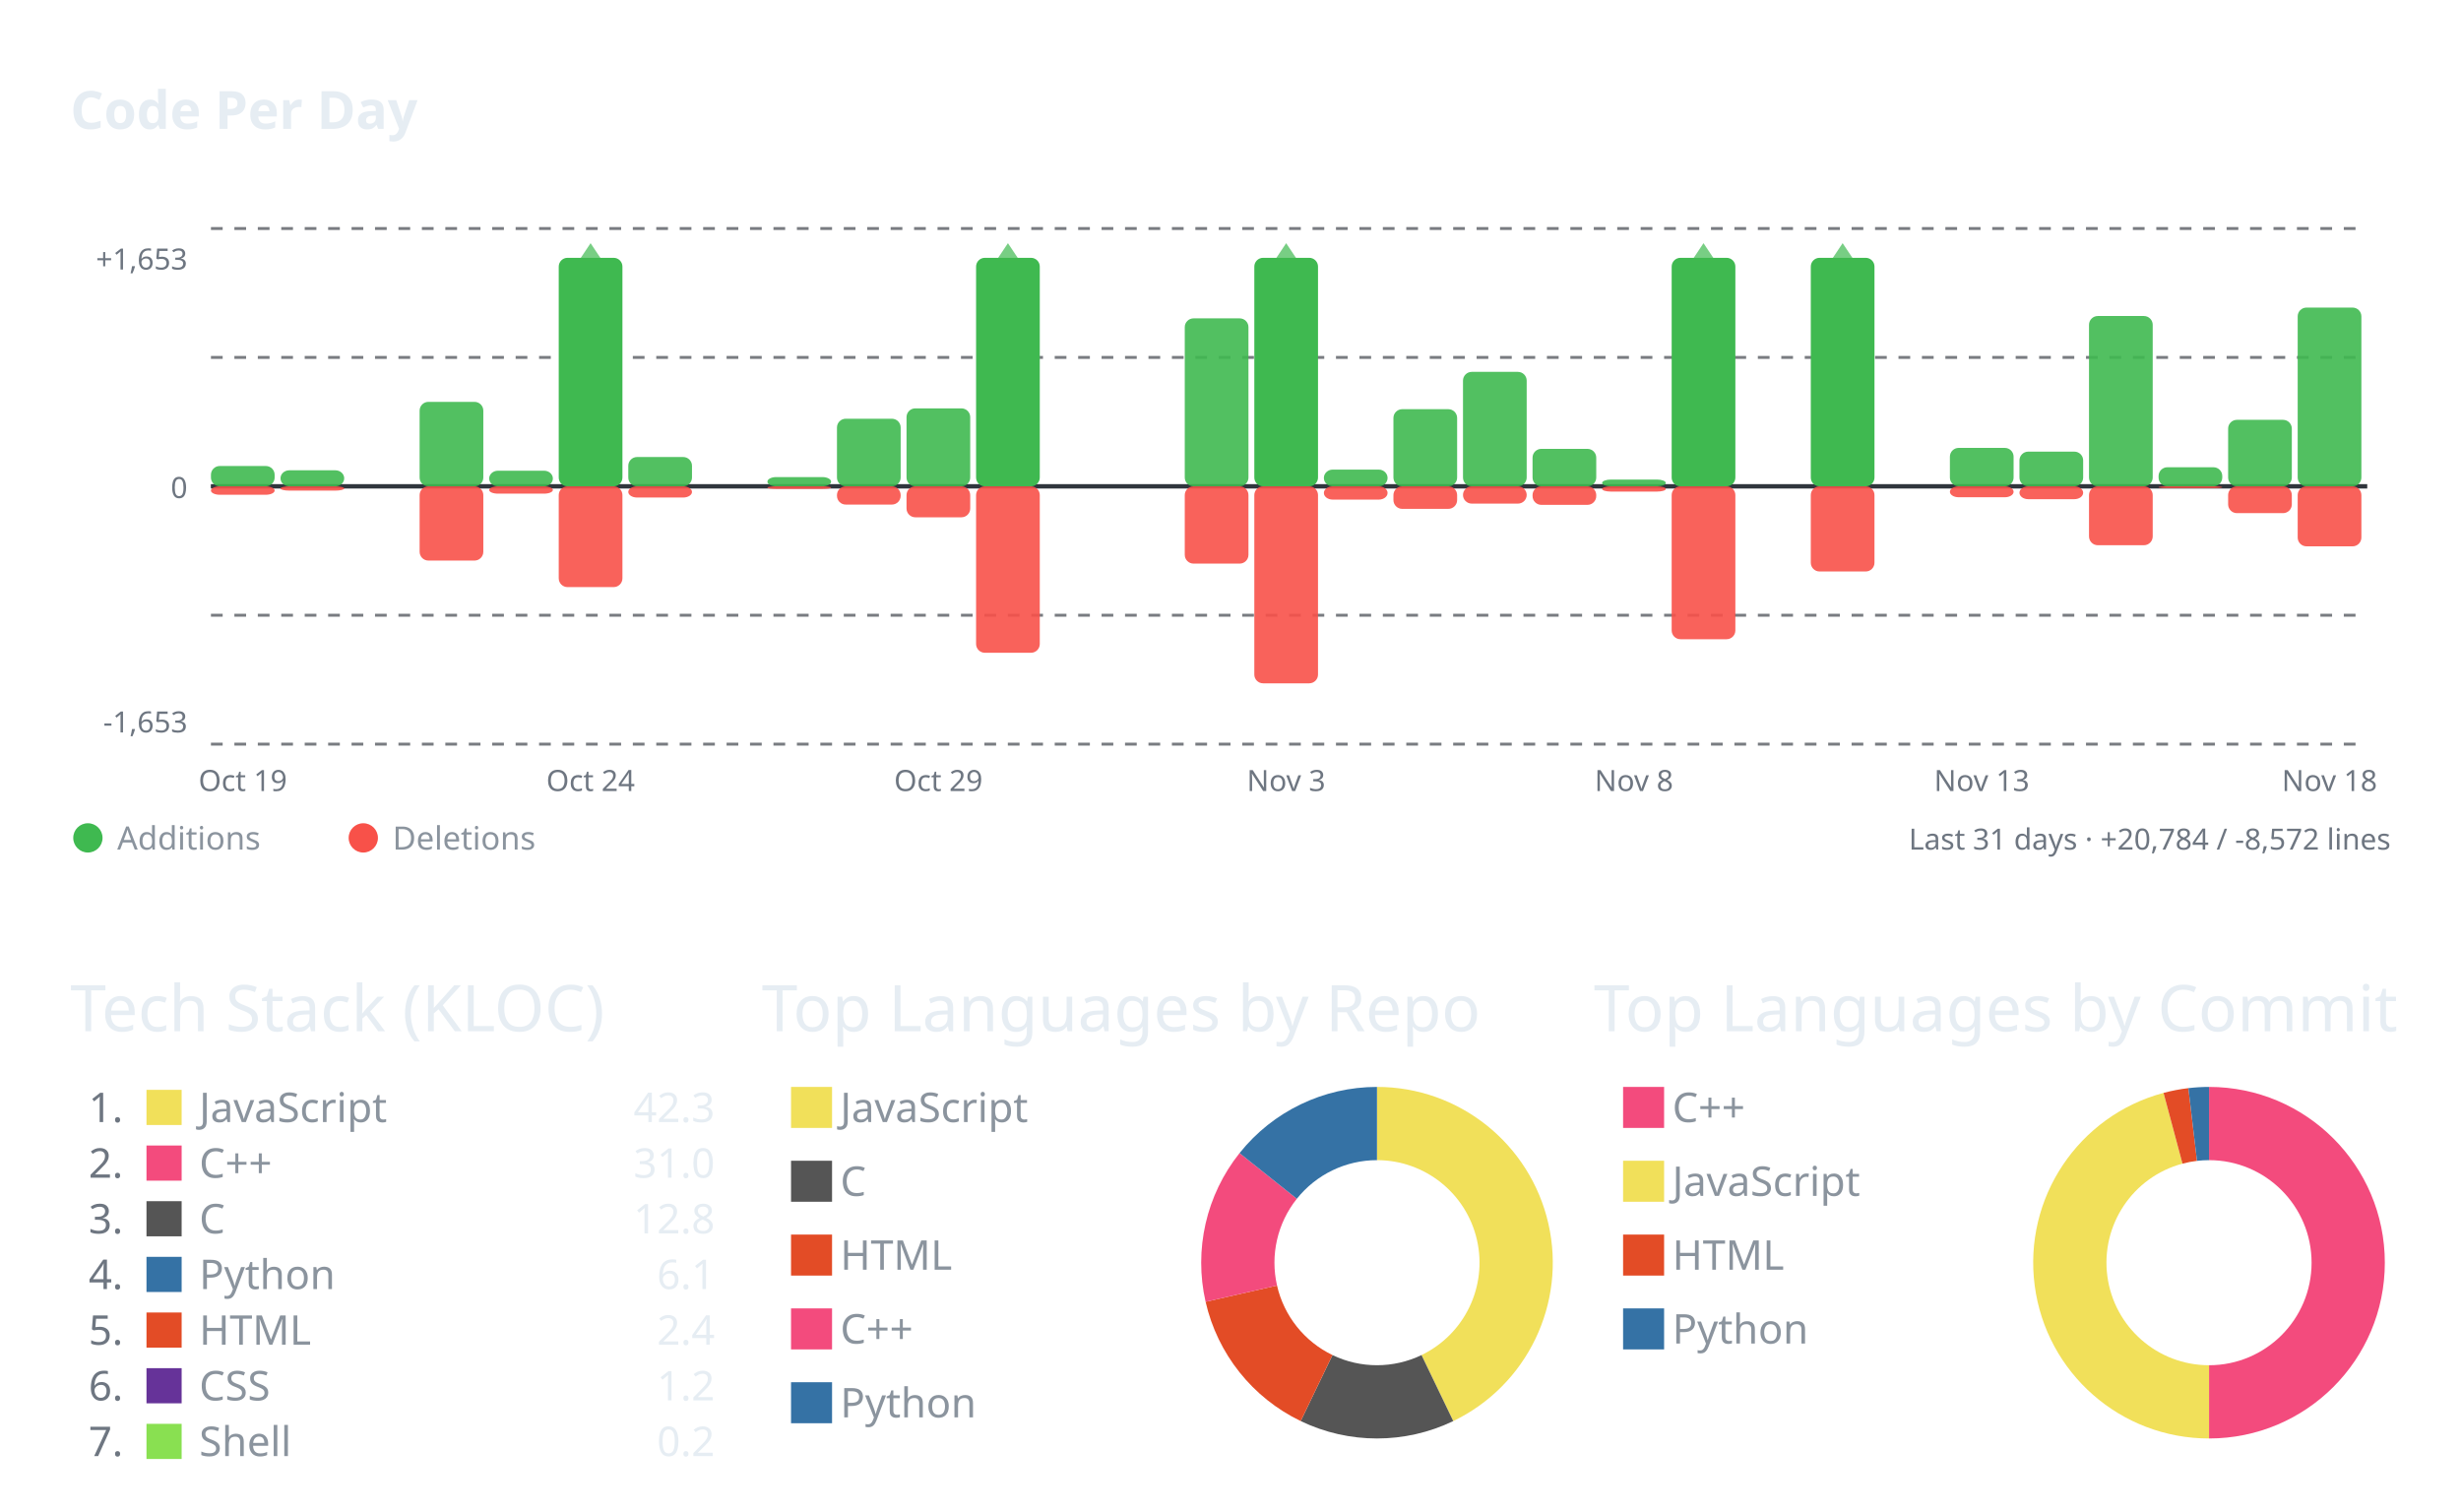
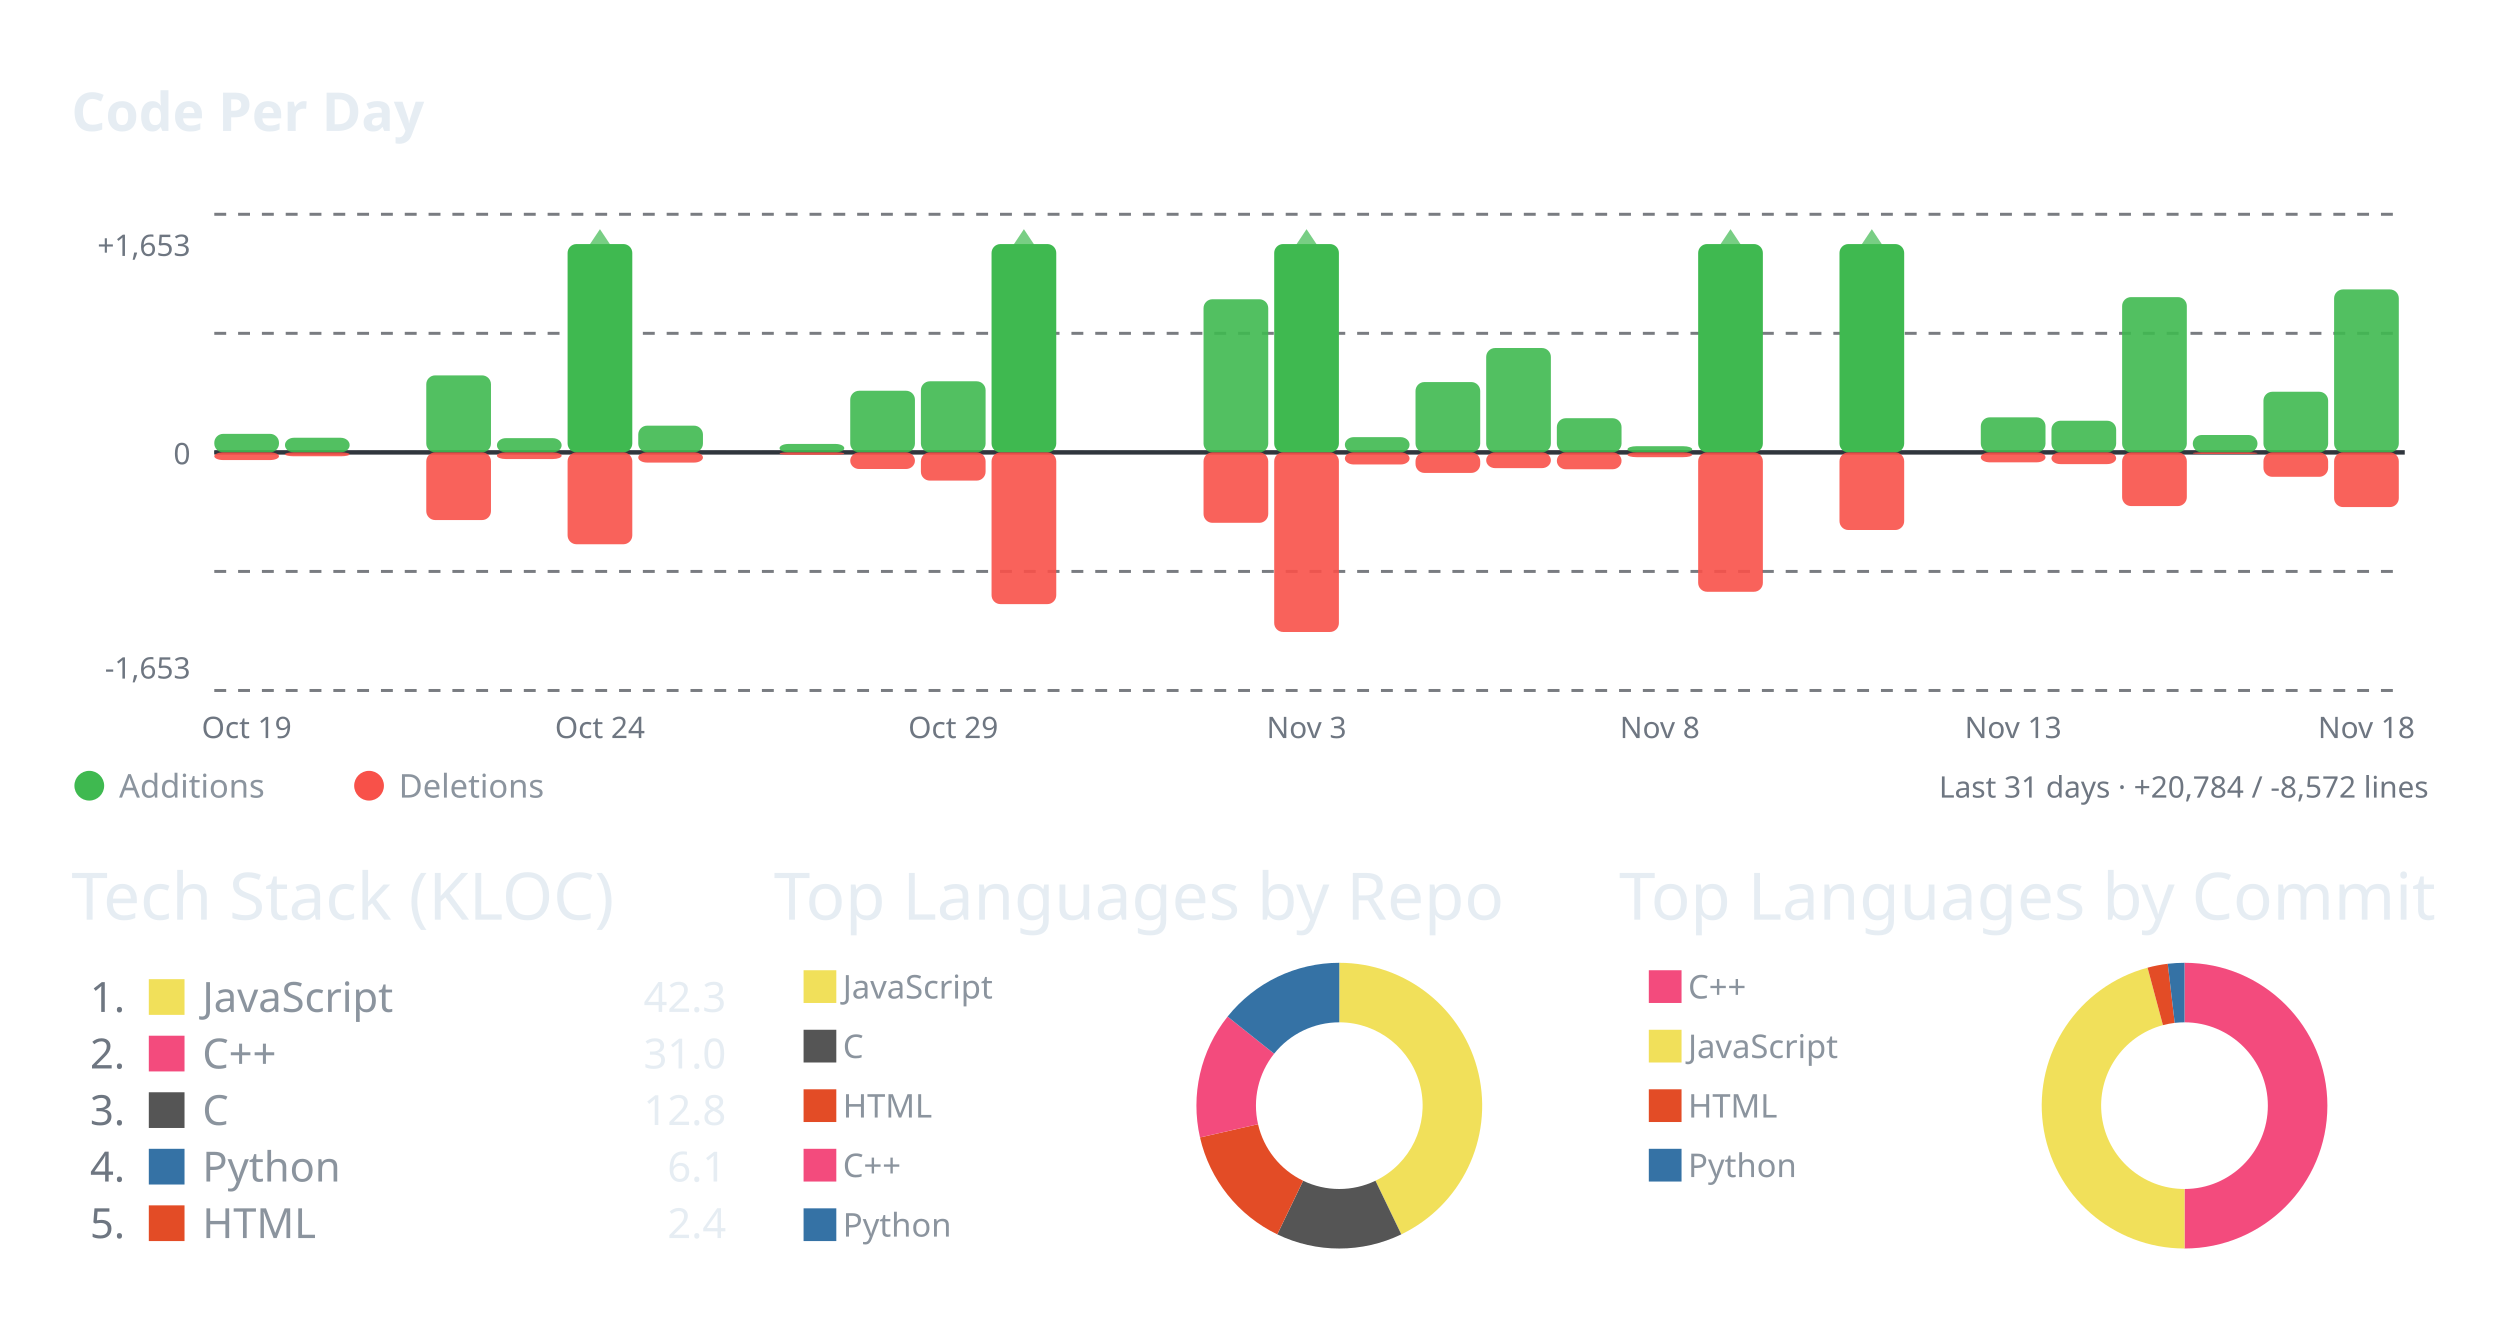
- <svg xmlns="http://www.w3.org/2000/svg" width="840" height="516" viewBox="0 0 840 516">
+ <svg xmlns="http://www.w3.org/2000/svg" width="840" height="446" viewBox="0 0 840 446">
  <style>
      @keyframes fadeInUp {
        from { opacity: 0; transform: translateY(12px); }
        to   { opacity: 1; transform: translateY(0); }
      }
      .cpd-header  { animation: fadeInUp 0.5s ease both; }
      .cpd-chart   { animation: fadeInUp 0.5s ease 0.15s both; }
      .cpd-legend  { animation: fadeInUp 0.5s ease 0.3s both; }
      .cpd-stack   { animation: fadeInUp 0.5s ease 0.45s both; }
    </style>
-   <rect x="0.5" y="0.5" width="839" height="515" rx="12" fill="transparent" />
+   <rect x="0.5" y="0.5" width="839" height="445" rx="12" fill="transparent" />
  <g class="cpd-header">
    <text x="24" y="44" fill="#e6edf3" font-size="18" font-family="'Segoe UI', sans-serif" font-weight="700">Code Per Day</text>
  </g>
  <g class="cpd-chart">
-     <line x1="72" y1="78" x2="808" y2="78" stroke="rgba(33,38,45,0.6)" stroke-width="1" stroke-dasharray="4,4" />
-     <line x1="72" y1="122" x2="808" y2="122" stroke="rgba(33,38,45,0.6)" stroke-width="1" stroke-dasharray="4,4" />
-     <line x1="72" y1="166" x2="808" y2="166" stroke="rgba(33,38,45,0.6)" stroke-width="1" stroke-dasharray="4,4" />
-     <line x1="72" y1="210" x2="808" y2="210" stroke="rgba(33,38,45,0.6)" stroke-width="1" stroke-dasharray="4,4" />
-     <line x1="72" y1="254" x2="808" y2="254" stroke="rgba(33,38,45,0.6)" stroke-width="1" stroke-dasharray="4,4" />
-     <line x1="72" y1="166" x2="808" y2="166" stroke="#30363d" stroke-width="1.5" />
-     <text x="64" y="92" fill="#6e7681" font-size="10" font-family="'Segoe UI', sans-serif" text-anchor="end">+1,653</text>
-     <text x="64" y="250" fill="#6e7681" font-size="10" font-family="'Segoe UI', sans-serif" text-anchor="end">-1,653</text>
-     <text x="64" y="170" fill="#6e7681" font-size="10" font-family="'Segoe UI', sans-serif" text-anchor="end">0</text>
-     <rect x="72" y="159.064" width="21.742" height="6.936" fill="#3fb950" rx="3" opacity="0.9" />
-     <rect x="72" y="166" width="21.742" height="2.878" fill="#f85149" rx="3" opacity="0.9" />
-     <rect x="95.742" y="160.526" width="21.742" height="5.474" fill="#3fb950" rx="3" opacity="0.9" />
-     <rect x="95.742" y="166" width="21.742" height="1.463" fill="#f85149" rx="3" opacity="0.9" />
-     <rect x="143.226" y="137.169" width="21.742" height="28.831" fill="#3fb950" rx="3" opacity="0.9" />
-     <rect x="143.226" y="166" width="21.742" height="25.339" fill="#f85149" rx="3" opacity="0.9" />
-     <rect x="166.968" y="160.668" width="21.742" height="5.332" fill="#3fb950" rx="3" opacity="0.9" />
-     <rect x="166.968" y="166" width="21.742" height="2.501" fill="#f85149" rx="3" opacity="0.9" />
-     <rect x="190.71" y="88" width="21.742" height="78" fill="#3fb950" rx="3" opacity="1" />
-     <polygon points="197.581,89 205.581,89 201.581,83" fill="#3fb950" opacity="0.7" />
-     <rect x="190.71" y="166" width="21.742" height="34.399" fill="#f85149" rx="3" opacity="0.9" />
-     <rect x="214.452" y="155.996" width="21.742" height="10.004" fill="#3fb950" rx="3" opacity="0.9" />
-     <rect x="214.452" y="166" width="21.742" height="3.822" fill="#f85149" rx="3" opacity="0.9" />
-     <rect x="261.935" y="162.838" width="21.742" height="3.162" fill="#3fb950" rx="3" opacity="0.9" />
-     <rect x="261.935" y="166" width="21.742" height="0.897" fill="#f85149" rx="3" opacity="0.9" />
-     <rect x="285.677" y="142.926" width="21.742" height="23.074" fill="#3fb950" rx="3" opacity="0.9" />
-     <rect x="285.677" y="166" width="21.742" height="6.229" fill="#f85149" rx="3" opacity="0.9" />
-     <rect x="309.419" y="139.387" width="21.742" height="26.613" fill="#3fb950" rx="3" opacity="0.9" />
-     <rect x="309.419" y="166" width="21.742" height="10.57" fill="#f85149" rx="3" opacity="0.9" />
-     <rect x="333.161" y="88" width="21.742" height="78" fill="#3fb950" rx="3" opacity="1" />
-     <polygon points="340.032,89 348.032,89 344.032,83" fill="#3fb950" opacity="0.7" />
-     <rect x="333.161" y="166" width="21.742" height="56.813" fill="#f85149" rx="3" opacity="0.9" />
-     <rect x="404.387" y="108.668" width="21.742" height="57.332" fill="#3fb950" rx="3" opacity="0.9" />
-     <rect x="404.387" y="166" width="21.742" height="26.377" fill="#f85149" rx="3" opacity="0.9" />
-     <rect x="428.129" y="88" width="21.742" height="78" fill="#3fb950" rx="3" opacity="1" />
-     <polygon points="435,89 443,89 439,83" fill="#3fb950" opacity="0.7" />
-     <rect x="428.129" y="166" width="21.742" height="67.241" fill="#f85149" rx="3" opacity="0.9" />
-     <rect x="451.871" y="160.29" width="21.742" height="5.71" fill="#3fb950" rx="3" opacity="0.9" />
-     <rect x="451.871" y="166" width="21.742" height="4.53" fill="#f85149" rx="3" opacity="0.9" />
-     <rect x="475.613" y="139.67" width="21.742" height="26.33" fill="#3fb950" rx="3" opacity="0.9" />
-     <rect x="475.613" y="166" width="21.742" height="7.691" fill="#f85149" rx="3" opacity="0.9" />
-     <rect x="499.355" y="126.929" width="21.742" height="39.071" fill="#3fb950" rx="3" opacity="0.9" />
-     <rect x="499.355" y="166" width="21.742" height="5.898" fill="#f85149" rx="3" opacity="0.9" />
-     <rect x="523.097" y="153.212" width="21.742" height="12.788" fill="#3fb950" rx="3" opacity="0.9" />
-     <rect x="523.097" y="166" width="21.742" height="6.323" fill="#f85149" rx="3" opacity="0.9" />
-     <rect x="546.839" y="163.688" width="21.742" height="2.312" fill="#3fb950" rx="3" opacity="0.9" />
-     <rect x="546.839" y="166" width="21.742" height="1.793" fill="#f85149" rx="3" opacity="0.9" />
-     <rect x="570.581" y="88" width="21.742" height="78" fill="#3fb950" rx="3" opacity="1" />
-     <polygon points="577.452,89 585.452,89 581.452,83" fill="#3fb950" opacity="0.7" />
-     <rect x="570.581" y="166" width="21.742" height="52.189" fill="#f85149" rx="3" opacity="0.9" />
-     <rect x="618.065" y="88" width="21.742" height="78" fill="#3fb950" rx="3" opacity="1" />
-     <polygon points="624.935,89 632.935,89 628.935,83" fill="#3fb950" opacity="0.7" />
-     <rect x="618.065" y="166" width="21.742" height="29.067" fill="#f85149" rx="3" opacity="0.9" />
-     <rect x="665.548" y="152.882" width="21.742" height="13.118" fill="#3fb950" rx="3" opacity="0.9" />
-     <rect x="665.548" y="166" width="21.742" height="3.728" fill="#f85149" rx="3" opacity="0.9" />
-     <rect x="689.29" y="154.156" width="21.742" height="11.844" fill="#3fb950" rx="3" opacity="0.9" />
-     <rect x="689.29" y="166" width="21.742" height="4.388" fill="#f85149" rx="3" opacity="0.9" />
-     <rect x="713.032" y="107.866" width="21.742" height="58.134" fill="#3fb950" rx="3" opacity="0.9" />
-     <rect x="713.032" y="166" width="21.742" height="20.102" fill="#f85149" rx="3" opacity="0.9" />
-     <rect x="736.774" y="159.488" width="21.742" height="6.512" fill="#3fb950" rx="3" opacity="0.9" />
-     <rect x="736.774" y="166" width="21.742" height="0.613" fill="#f85149" rx="3" opacity="0.9" />
-     <rect x="760.516" y="143.303" width="21.742" height="22.697" fill="#3fb950" rx="3" opacity="0.9" />
-     <rect x="760.516" y="166" width="21.742" height="9.154" fill="#f85149" rx="3" opacity="0.9" />
-     <rect x="784.258" y="104.987" width="21.742" height="61.013" fill="#3fb950" rx="3" opacity="0.9" />
-     <rect x="784.258" y="166" width="21.742" height="20.479" fill="#f85149" rx="3" opacity="0.9" />
-     <text x="82.871" y="270" fill="#6e7681" font-size="10" font-family="'Segoe UI', sans-serif" text-anchor="middle">Oct 19</text>
-     <text x="201.581" y="270" fill="#6e7681" font-size="10" font-family="'Segoe UI', sans-serif" text-anchor="middle">Oct 24</text>
-     <text x="320.29" y="270" fill="#6e7681" font-size="10" font-family="'Segoe UI', sans-serif" text-anchor="middle">Oct 29</text>
-     <text x="439" y="270" fill="#6e7681" font-size="10" font-family="'Segoe UI', sans-serif" text-anchor="middle">Nov 3</text>
-     <text x="557.71" y="270" fill="#6e7681" font-size="10" font-family="'Segoe UI', sans-serif" text-anchor="middle">Nov 8</text>
-     <text x="676.419" y="270" fill="#6e7681" font-size="10" font-family="'Segoe UI', sans-serif" text-anchor="middle">Nov 13</text>
-     <text x="795.129" y="270" fill="#6e7681" font-size="10" font-family="'Segoe UI', sans-serif" text-anchor="middle">Nov 18</text>
+     <line x1="72" y1="72" x2="808" y2="72" stroke="rgba(33,38,45,0.6)" stroke-width="1" stroke-dasharray="4,4" />
+     <line x1="72" y1="112" x2="808" y2="112" stroke="rgba(33,38,45,0.6)" stroke-width="1" stroke-dasharray="4,4" />
+     <line x1="72" y1="152" x2="808" y2="152" stroke="rgba(33,38,45,0.6)" stroke-width="1" stroke-dasharray="4,4" />
+     <line x1="72" y1="192" x2="808" y2="192" stroke="rgba(33,38,45,0.6)" stroke-width="1" stroke-dasharray="4,4" />
+     <line x1="72" y1="232" x2="808" y2="232" stroke="rgba(33,38,45,0.6)" stroke-width="1" stroke-dasharray="4,4" />
+     <line x1="72" y1="152" x2="808" y2="152" stroke="#30363d" stroke-width="1.5" />
+     <text x="64" y="86" fill="#6e7681" font-size="10" font-family="'Segoe UI', sans-serif" text-anchor="end">+1,653</text>
+     <text x="64" y="228" fill="#6e7681" font-size="10" font-family="'Segoe UI', sans-serif" text-anchor="end">-1,653</text>
+     <text x="64" y="156" fill="#6e7681" font-size="10" font-family="'Segoe UI', sans-serif" text-anchor="end">0</text>
+     <rect x="72" y="145.775" width="21.742" height="6.225" fill="#3fb950" rx="3" opacity="0.9" />
+     <rect x="72" y="152" width="21.742" height="2.583" fill="#f85149" rx="3" opacity="0.9" />
+     <rect x="95.742" y="147.088" width="21.742" height="4.912" fill="#3fb950" rx="3" opacity="0.9" />
+     <rect x="95.742" y="152" width="21.742" height="1.313" fill="#f85149" rx="3" opacity="0.9" />
+     <rect x="143.226" y="126.126" width="21.742" height="25.874" fill="#3fb950" rx="3" opacity="0.9" />
+     <rect x="143.226" y="152" width="21.742" height="22.74" fill="#f85149" rx="3" opacity="0.9" />
+     <rect x="166.968" y="147.215" width="21.742" height="4.785" fill="#3fb950" rx="3" opacity="0.9" />
+     <rect x="166.968" y="152" width="21.742" height="2.244" fill="#f85149" rx="3" opacity="0.9" />
+     <rect x="190.71" y="82" width="21.742" height="70" fill="#3fb950" rx="3" opacity="1" />
+     <polygon points="197.581,83 205.581,83 201.581,77" fill="#3fb950" opacity="0.7" />
+     <rect x="190.71" y="152" width="21.742" height="30.871" fill="#f85149" rx="3" opacity="0.9" />
+     <rect x="214.452" y="143.022" width="21.742" height="8.978" fill="#3fb950" rx="3" opacity="0.9" />
+     <rect x="214.452" y="152" width="21.742" height="3.43" fill="#f85149" rx="3" opacity="0.9" />
+     <rect x="261.935" y="149.163" width="21.742" height="2.837" fill="#3fb950" rx="3" opacity="0.9" />
+     <rect x="261.935" y="152" width="21.742" height="0.805" fill="#f85149" rx="3" opacity="0.9" />
+     <rect x="285.677" y="131.292" width="21.742" height="20.708" fill="#3fb950" rx="3" opacity="0.9" />
+     <rect x="285.677" y="152" width="21.742" height="5.59" fill="#f85149" rx="3" opacity="0.9" />
+     <rect x="309.419" y="128.116" width="21.742" height="23.884" fill="#3fb950" rx="3" opacity="0.9" />
+     <rect x="309.419" y="152" width="21.742" height="9.486" fill="#f85149" rx="3" opacity="0.9" />
+     <rect x="333.161" y="82" width="21.742" height="70" fill="#3fb950" rx="3" opacity="1" />
+     <polygon points="340.032,83 348.032,83 344.032,77" fill="#3fb950" opacity="0.7" />
+     <rect x="333.161" y="152" width="21.742" height="50.986" fill="#f85149" rx="3" opacity="0.9" />
+     <rect x="404.387" y="100.548" width="21.742" height="51.452" fill="#3fb950" rx="3" opacity="0.9" />
+     <rect x="404.387" y="152" width="21.742" height="23.672" fill="#f85149" rx="3" opacity="0.9" />
+     <rect x="428.129" y="82" width="21.742" height="70" fill="#3fb950" rx="3" opacity="1" />
+     <polygon points="435,83 443,83 439,77" fill="#3fb950" opacity="0.7" />
+     <rect x="428.129" y="152" width="21.742" height="60.345" fill="#f85149" rx="3" opacity="0.9" />
+     <rect x="451.871" y="146.876" width="21.742" height="5.124" fill="#3fb950" rx="3" opacity="0.9" />
+     <rect x="451.871" y="152" width="21.742" height="4.065" fill="#f85149" rx="3" opacity="0.9" />
+     <rect x="475.613" y="128.37" width="21.742" height="23.63" fill="#3fb950" rx="3" opacity="0.9" />
+     <rect x="475.613" y="152" width="21.742" height="6.903" fill="#f85149" rx="3" opacity="0.9" />
+     <rect x="499.355" y="116.936" width="21.742" height="35.064" fill="#3fb950" rx="3" opacity="0.9" />
+     <rect x="499.355" y="152" width="21.742" height="5.293" fill="#f85149" rx="3" opacity="0.9" />
+     <rect x="523.097" y="140.524" width="21.742" height="11.476" fill="#3fb950" rx="3" opacity="0.9" />
+     <rect x="523.097" y="152" width="21.742" height="5.675" fill="#f85149" rx="3" opacity="0.9" />
+     <rect x="546.839" y="149.925" width="21.742" height="2.075" fill="#3fb950" rx="3" opacity="0.9" />
+     <rect x="546.839" y="152" width="21.742" height="1.609" fill="#f85149" rx="3" opacity="0.9" />
+     <rect x="570.581" y="82" width="21.742" height="70" fill="#3fb950" rx="3" opacity="1" />
+     <polygon points="577.452,83 585.452,83 581.452,77" fill="#3fb950" opacity="0.7" />
+     <rect x="570.581" y="152" width="21.742" height="46.836" fill="#f85149" rx="3" opacity="0.9" />
+     <rect x="618.065" y="82" width="21.742" height="70" fill="#3fb950" rx="3" opacity="1" />
+     <polygon points="624.935,83 632.935,83 628.935,77" fill="#3fb950" opacity="0.7" />
+     <rect x="618.065" y="152" width="21.742" height="26.086" fill="#f85149" rx="3" opacity="0.9" />
+     <rect x="665.548" y="140.227" width="21.742" height="11.773" fill="#3fb950" rx="3" opacity="0.9" />
+     <rect x="665.548" y="152" width="21.742" height="3.345" fill="#f85149" rx="3" opacity="0.9" />
+     <rect x="689.29" y="141.371" width="21.742" height="10.629" fill="#3fb950" rx="3" opacity="0.9" />
+     <rect x="689.29" y="152" width="21.742" height="3.938" fill="#f85149" rx="3" opacity="0.9" />
+     <rect x="713.032" y="99.828" width="21.742" height="52.172" fill="#3fb950" rx="3" opacity="0.9" />
+     <rect x="713.032" y="152" width="21.742" height="18.04" fill="#f85149" rx="3" opacity="0.9" />
+     <rect x="736.774" y="146.156" width="21.742" height="5.844" fill="#3fb950" rx="3" opacity="0.9" />
+     <rect x="736.774" y="152" width="21.742" height="0.551" fill="#f85149" rx="3" opacity="0.9" />
+     <rect x="760.516" y="131.631" width="21.742" height="20.369" fill="#3fb950" rx="3" opacity="0.9" />
+     <rect x="760.516" y="152" width="21.742" height="8.215" fill="#f85149" rx="3" opacity="0.9" />
+     <rect x="784.258" y="97.245" width="21.742" height="54.755" fill="#3fb950" rx="3" opacity="0.9" />
+     <rect x="784.258" y="152" width="21.742" height="18.379" fill="#f85149" rx="3" opacity="0.9" />
+     <text x="82.871" y="248" fill="#6e7681" font-size="10" font-family="'Segoe UI', sans-serif" text-anchor="middle">Oct 19</text>
+     <text x="201.581" y="248" fill="#6e7681" font-size="10" font-family="'Segoe UI', sans-serif" text-anchor="middle">Oct 24</text>
+     <text x="320.29" y="248" fill="#6e7681" font-size="10" font-family="'Segoe UI', sans-serif" text-anchor="middle">Oct 29</text>
+     <text x="439" y="248" fill="#6e7681" font-size="10" font-family="'Segoe UI', sans-serif" text-anchor="middle">Nov 3</text>
+     <text x="557.71" y="248" fill="#6e7681" font-size="10" font-family="'Segoe UI', sans-serif" text-anchor="middle">Nov 8</text>
+     <text x="676.419" y="248" fill="#6e7681" font-size="10" font-family="'Segoe UI', sans-serif" text-anchor="middle">Nov 13</text>
+     <text x="795.129" y="248" fill="#6e7681" font-size="10" font-family="'Segoe UI', sans-serif" text-anchor="middle">Nov 18</text>
  </g>
  <g class="cpd-legend">
-     <circle cx="30" cy="286" r="5" fill="#3fb950" />
-     <text x="40" y="290" fill="#8b949e" font-size="11" font-family="'Segoe UI', sans-serif">Additions</text>
-     <circle cx="124" cy="286" r="5" fill="#f85149" />
-     <text x="134" y="290" fill="#8b949e" font-size="11" font-family="'Segoe UI', sans-serif">Deletions</text>
-     <text x="816" y="290" fill="#6e7681" font-size="10" font-family="'Segoe UI', sans-serif" text-anchor="end">Last 31 days · +20,784 / -8,572 lines</text>
+     <circle cx="30" cy="264" r="5" fill="#3fb950" />
+     <text x="40" y="268" fill="#8b949e" font-size="11" font-family="'Segoe UI', sans-serif">Additions</text>
+     <circle cx="124" cy="264" r="5" fill="#f85149" />
+     <text x="134" y="268" fill="#8b949e" font-size="11" font-family="'Segoe UI', sans-serif">Deletions</text>
+     <text x="816" y="268" fill="#6e7681" font-size="10" font-family="'Segoe UI', sans-serif" text-anchor="end">Last 31 days · +20,784 / -8,572 lines</text>
  </g>
  <g class="cpd-stack">
-     <text x="24" y="352" fill="#e6edf3" font-size="22" font-family="'Segoe UI', Ubuntu, 'Helvetica Neue', sans-serif">Tech Stack (KLOC)</text>
-     <text x="42" y="383" fill="#6e7681" font-size="14" text-anchor="end" font-family="'Segoe UI', Ubuntu, 'Helvetica Neue', sans-serif">1.</text>
-     <rect x="50" y="372" width="12" height="12" fill="#f1e05a" stroke="none" stroke-width="1" />
-     <text x="68" y="383" fill="#8b949e" font-size="14" font-family="'Segoe UI', Ubuntu, 'Helvetica Neue', sans-serif">JavaScript</text>
-     <text x="244" y="383" fill="#e6edf3" font-size="14" text-anchor="end" font-family="'Segoe UI', Ubuntu, 'Helvetica Neue', sans-serif">42.3</text>
-     <text x="42" y="402" fill="#6e7681" font-size="14" text-anchor="end" font-family="'Segoe UI', Ubuntu, 'Helvetica Neue', sans-serif">2.</text>
-     <rect x="50" y="391" width="12" height="12" fill="#f34b7d" stroke="none" stroke-width="1" />
-     <text x="68" y="402" fill="#8b949e" font-size="14" font-family="'Segoe UI', Ubuntu, 'Helvetica Neue', sans-serif">C++</text>
-     <text x="244" y="402" fill="#e6edf3" font-size="14" text-anchor="end" font-family="'Segoe UI', Ubuntu, 'Helvetica Neue', sans-serif">31.0</text>
-     <text x="42" y="421" fill="#6e7681" font-size="14" text-anchor="end" font-family="'Segoe UI', Ubuntu, 'Helvetica Neue', sans-serif">3.</text>
-     <rect x="50" y="410" width="12" height="12" fill="#555555" stroke="none" stroke-width="1" />
-     <text x="68" y="421" fill="#8b949e" font-size="14" font-family="'Segoe UI', Ubuntu, 'Helvetica Neue', sans-serif">C</text>
-     <text x="244" y="421" fill="#e6edf3" font-size="14" text-anchor="end" font-family="'Segoe UI', Ubuntu, 'Helvetica Neue', sans-serif">12.8</text>
-     <text x="42" y="440" fill="#6e7681" font-size="14" text-anchor="end" font-family="'Segoe UI', Ubuntu, 'Helvetica Neue', sans-serif">4.</text>
-     <rect x="50" y="429" width="12" height="12" fill="#3572A5" stroke="none" stroke-width="1" />
-     <text x="68" y="440" fill="#8b949e" font-size="14" font-family="'Segoe UI', Ubuntu, 'Helvetica Neue', sans-serif">Python</text>
-     <text x="244" y="440" fill="#e6edf3" font-size="14" text-anchor="end" font-family="'Segoe UI', Ubuntu, 'Helvetica Neue', sans-serif">6.1</text>
-     <text x="42" y="459" fill="#6e7681" font-size="14" text-anchor="end" font-family="'Segoe UI', Ubuntu, 'Helvetica Neue', sans-serif">5.</text>
-     <rect x="50" y="448" width="12" height="12" fill="#e34c26" stroke="none" stroke-width="1" />
-     <text x="68" y="459" fill="#8b949e" font-size="14" font-family="'Segoe UI', Ubuntu, 'Helvetica Neue', sans-serif">HTML</text>
-     <text x="244" y="459" fill="#e6edf3" font-size="14" text-anchor="end" font-family="'Segoe UI', Ubuntu, 'Helvetica Neue', sans-serif">2.4</text>
-     <text x="42" y="478" fill="#6e7681" font-size="14" text-anchor="end" font-family="'Segoe UI', Ubuntu, 'Helvetica Neue', sans-serif">6.</text>
-     <rect x="50" y="467" width="12" height="12" fill="#663399" stroke="none" stroke-width="1" />
-     <text x="68" y="478" fill="#8b949e" font-size="14" font-family="'Segoe UI', Ubuntu, 'Helvetica Neue', sans-serif">CSS</text>
-     <text x="244" y="478" fill="#e6edf3" font-size="14" text-anchor="end" font-family="'Segoe UI', Ubuntu, 'Helvetica Neue', sans-serif">1.2</text>
-     <text x="42" y="497" fill="#6e7681" font-size="14" text-anchor="end" font-family="'Segoe UI', Ubuntu, 'Helvetica Neue', sans-serif">7.</text>
-     <rect x="50" y="486" width="12" height="12" fill="#89e051" stroke="none" stroke-width="1" />
-     <text x="68" y="497" fill="#8b949e" font-size="14" font-family="'Segoe UI', Ubuntu, 'Helvetica Neue', sans-serif">Shell</text>
-     <text x="244" y="497" fill="#e6edf3" font-size="14" text-anchor="end" font-family="'Segoe UI', Ubuntu, 'Helvetica Neue', sans-serif">0.2</text>
-     <text x="260" y="352" fill="#e6edf3" font-size="22" font-family="'Segoe UI', Ubuntu, 'Helvetica Neue', sans-serif">Top Languages by Repo</text>
-     <rect x="270" y="371.0" width="14" height="14" fill="#f1e05a" stroke="none" stroke-width="1" />
-     <text x="286.8" y="383.0" fill="#8b949e" font-size="14" font-family="'Segoe UI', Ubuntu, 'Helvetica Neue', sans-serif">JavaScript</text>
-     <rect x="270" y="396.2" width="14" height="14" fill="#555555" stroke="none" stroke-width="1" />
-     <text x="286.8" y="408.2" fill="#8b949e" font-size="14" font-family="'Segoe UI', Ubuntu, 'Helvetica Neue', sans-serif">C</text>
-     <rect x="270" y="421.4" width="14" height="14" fill="#e34c26" stroke="none" stroke-width="1" />
-     <text x="286.8" y="433.4" fill="#8b949e" font-size="14" font-family="'Segoe UI', Ubuntu, 'Helvetica Neue', sans-serif">HTML</text>
-     <rect x="270" y="446.6" width="14" height="14" fill="#f34b7d" stroke="none" stroke-width="1" />
-     <text x="286.8" y="458.6" fill="#8b949e" font-size="14" font-family="'Segoe UI', Ubuntu, 'Helvetica Neue', sans-serif">C++</text>
-     <rect x="270" y="471.8" width="14" height="14" fill="#3572A5" stroke="none" stroke-width="1" />
-     <text x="286.8" y="483.8" fill="#8b949e" font-size="14" font-family="'Segoe UI', Ubuntu, 'Helvetica Neue', sans-serif">Python</text>
-     <path d="M470.00,371.00A60,60,0,0,1,496.03,485.06L485.19,462.53A35,35,0,0,0,470.00,396.00Z" fill="#f1e05a" stroke="none" stroke-width="2" />
-     <path d="M496.03,485.06A60,60,0,0,1,443.97,485.06L454.81,462.53A35,35,0,0,0,485.19,462.53Z" fill="#555555" stroke="none" stroke-width="2" />
-     <path d="M443.97,485.06A60,60,0,0,1,411.50,444.35L435.88,438.79A35,35,0,0,0,454.81,462.53Z" fill="#e34c26" stroke="none" stroke-width="2" />
-     <path d="M411.50,444.35A60,60,0,0,1,423.09,393.59L442.64,409.18A35,35,0,0,0,435.88,438.79Z" fill="#f34b7d" stroke="none" stroke-width="2" />
-     <path d="M423.09,393.59A60,60,0,0,1,470.00,371.00L470.00,396.00A35,35,0,0,0,442.64,409.18Z" fill="#3572A5" stroke="none" stroke-width="2" />
-     <text x="544" y="352" fill="#e6edf3" font-size="22" font-family="'Segoe UI', Ubuntu, 'Helvetica Neue', sans-serif">Top Languages by Commit</text>
-     <rect x="554" y="371.0" width="14" height="14" fill="#f34b7d" stroke="none" stroke-width="1" />
-     <text x="570.8" y="383.0" fill="#8b949e" font-size="14" font-family="'Segoe UI', Ubuntu, 'Helvetica Neue', sans-serif">C++</text>
-     <rect x="554" y="396.2" width="14" height="14" fill="#f1e05a" stroke="none" stroke-width="1" />
-     <text x="570.8" y="408.2" fill="#8b949e" font-size="14" font-family="'Segoe UI', Ubuntu, 'Helvetica Neue', sans-serif">JavaScript</text>
-     <rect x="554" y="421.4" width="14" height="14" fill="#e34c26" stroke="none" stroke-width="1" />
-     <text x="570.8" y="433.4" fill="#8b949e" font-size="14" font-family="'Segoe UI', Ubuntu, 'Helvetica Neue', sans-serif">HTML</text>
-     <rect x="554" y="446.6" width="14" height="14" fill="#3572A5" stroke="none" stroke-width="1" />
-     <text x="570.8" y="458.6" fill="#8b949e" font-size="14" font-family="'Segoe UI', Ubuntu, 'Helvetica Neue', sans-serif">Python</text>
-     <path d="M754.00,371.00A60,60,0,0,1,754.00,491.00L754.00,466.00A35,35,0,0,0,754.00,396.00Z" fill="#f34b7d" stroke="none" stroke-width="2" />
-     <path d="M754.00,491.00A60,60,0,0,1,738.47,373.04L744.94,397.19A35,35,0,0,0,754.00,466.00Z" fill="#f1e05a" stroke="none" stroke-width="2" />
-     <path d="M738.47,373.04A60,60,0,0,1,746.95,371.42L749.89,396.24A35,35,0,0,0,744.94,397.19Z" fill="#e34c26" stroke="none" stroke-width="2" />
-     <path d="M746.95,371.42A60,60,0,0,1,754.00,371.00L754.00,396.00A35,35,0,0,0,749.89,396.24Z" fill="#3572A5" stroke="none" stroke-width="2" />
+     <text x="24" y="309" fill="#e6edf3" font-size="22" font-family="'Segoe UI', Ubuntu, 'Helvetica Neue', sans-serif">Tech Stack (KLOC)</text>
+     <text x="42" y="340" fill="#6e7681" font-size="14" text-anchor="end" font-family="'Segoe UI', Ubuntu, 'Helvetica Neue', sans-serif">1.</text>
+     <rect x="50" y="329" width="12" height="12" fill="#f1e05a" stroke="none" stroke-width="1" />
+     <text x="68" y="340" fill="#8b949e" font-size="14" font-family="'Segoe UI', Ubuntu, 'Helvetica Neue', sans-serif">JavaScript</text>
+     <text x="244" y="340" fill="#e6edf3" font-size="14" text-anchor="end" font-family="'Segoe UI', Ubuntu, 'Helvetica Neue', sans-serif">42.3</text>
+     <text x="42" y="359" fill="#6e7681" font-size="14" text-anchor="end" font-family="'Segoe UI', Ubuntu, 'Helvetica Neue', sans-serif">2.</text>
+     <rect x="50" y="348" width="12" height="12" fill="#f34b7d" stroke="none" stroke-width="1" />
+     <text x="68" y="359" fill="#8b949e" font-size="14" font-family="'Segoe UI', Ubuntu, 'Helvetica Neue', sans-serif">C++</text>
+     <text x="244" y="359" fill="#e6edf3" font-size="14" text-anchor="end" font-family="'Segoe UI', Ubuntu, 'Helvetica Neue', sans-serif">31.0</text>
+     <text x="42" y="378" fill="#6e7681" font-size="14" text-anchor="end" font-family="'Segoe UI', Ubuntu, 'Helvetica Neue', sans-serif">3.</text>
+     <rect x="50" y="367" width="12" height="12" fill="#555555" stroke="none" stroke-width="1" />
+     <text x="68" y="378" fill="#8b949e" font-size="14" font-family="'Segoe UI', Ubuntu, 'Helvetica Neue', sans-serif">C</text>
+     <text x="244" y="378" fill="#e6edf3" font-size="14" text-anchor="end" font-family="'Segoe UI', Ubuntu, 'Helvetica Neue', sans-serif">12.8</text>
+     <text x="42" y="397" fill="#6e7681" font-size="14" text-anchor="end" font-family="'Segoe UI', Ubuntu, 'Helvetica Neue', sans-serif">4.</text>
+     <rect x="50" y="386" width="12" height="12" fill="#3572A5" stroke="none" stroke-width="1" />
+     <text x="68" y="397" fill="#8b949e" font-size="14" font-family="'Segoe UI', Ubuntu, 'Helvetica Neue', sans-serif">Python</text>
+     <text x="244" y="397" fill="#e6edf3" font-size="14" text-anchor="end" font-family="'Segoe UI', Ubuntu, 'Helvetica Neue', sans-serif">6.1</text>
+     <text x="42" y="416" fill="#6e7681" font-size="14" text-anchor="end" font-family="'Segoe UI', Ubuntu, 'Helvetica Neue', sans-serif">5.</text>
+     <rect x="50" y="405" width="12" height="12" fill="#e34c26" stroke="none" stroke-width="1" />
+     <text x="68" y="416" fill="#8b949e" font-size="14" font-family="'Segoe UI', Ubuntu, 'Helvetica Neue', sans-serif">HTML</text>
+     <text x="244" y="416" fill="#e6edf3" font-size="14" text-anchor="end" font-family="'Segoe UI', Ubuntu, 'Helvetica Neue', sans-serif">2.4</text>
+     <text x="260" y="309" fill="#e6edf3" font-size="22" font-family="'Segoe UI', Ubuntu, 'Helvetica Neue', sans-serif">Top Languages by Repo</text>
+     <rect x="270" y="326.0" width="11" height="11" fill="#f1e05a" stroke="none" stroke-width="1" />
+     <text x="283.2" y="335.5" fill="#8b949e" font-size="11" font-family="'Segoe UI', Ubuntu, 'Helvetica Neue', sans-serif">JavaScript</text>
+     <rect x="270" y="346.0" width="11" height="11" fill="#555555" stroke="none" stroke-width="1" />
+     <text x="283.2" y="355.5" fill="#8b949e" font-size="11" font-family="'Segoe UI', Ubuntu, 'Helvetica Neue', sans-serif">C</text>
+     <rect x="270" y="366.0" width="11" height="11" fill="#e34c26" stroke="none" stroke-width="1" />
+     <text x="283.2" y="375.5" fill="#8b949e" font-size="11" font-family="'Segoe UI', Ubuntu, 'Helvetica Neue', sans-serif">HTML</text>
+     <rect x="270" y="386.0" width="11" height="11" fill="#f34b7d" stroke="none" stroke-width="1" />
+     <text x="283.2" y="395.5" fill="#8b949e" font-size="11" font-family="'Segoe UI', Ubuntu, 'Helvetica Neue', sans-serif">C++</text>
+     <rect x="270" y="406.0" width="11" height="11" fill="#3572A5" stroke="none" stroke-width="1" />
+     <text x="283.2" y="415.5" fill="#8b949e" font-size="11" font-family="'Segoe UI', Ubuntu, 'Helvetica Neue', sans-serif">Python</text>
+     <path d="M450.00,323.50A48,48,0,0,1,470.83,414.75L462.15,396.73A28,28,0,0,0,450.00,343.50Z" fill="#f1e05a" stroke="none" stroke-width="2" />
+     <path d="M470.83,414.75A48,48,0,0,1,429.17,414.75L437.85,396.73A28,28,0,0,0,462.15,396.73Z" fill="#555555" stroke="none" stroke-width="2" />
+     <path d="M429.17,414.75A48,48,0,0,1,403.20,382.18L422.70,377.73A28,28,0,0,0,437.85,396.73Z" fill="#e34c26" stroke="none" stroke-width="2" />
+     <path d="M403.20,382.18A48,48,0,0,1,412.47,341.57L428.11,354.04A28,28,0,0,0,422.70,377.73Z" fill="#f34b7d" stroke="none" stroke-width="2" />
+     <path d="M412.47,341.57A48,48,0,0,1,450.00,323.50L450.00,343.50A28,28,0,0,0,428.11,354.04Z" fill="#3572A5" stroke="none" stroke-width="2" />
+     <text x="544" y="309" fill="#e6edf3" font-size="22" font-family="'Segoe UI', Ubuntu, 'Helvetica Neue', sans-serif">Top Languages by Commit</text>
+     <rect x="554" y="326.0" width="11" height="11" fill="#f34b7d" stroke="none" stroke-width="1" />
+     <text x="567.2" y="335.5" fill="#8b949e" font-size="11" font-family="'Segoe UI', Ubuntu, 'Helvetica Neue', sans-serif">C++</text>
+     <rect x="554" y="346.0" width="11" height="11" fill="#f1e05a" stroke="none" stroke-width="1" />
+     <text x="567.2" y="355.5" fill="#8b949e" font-size="11" font-family="'Segoe UI', Ubuntu, 'Helvetica Neue', sans-serif">JavaScript</text>
+     <rect x="554" y="366.0" width="11" height="11" fill="#e34c26" stroke="none" stroke-width="1" />
+     <text x="567.2" y="375.5" fill="#8b949e" font-size="11" font-family="'Segoe UI', Ubuntu, 'Helvetica Neue', sans-serif">HTML</text>
+     <rect x="554" y="386.0" width="11" height="11" fill="#3572A5" stroke="none" stroke-width="1" />
+     <text x="567.2" y="395.5" fill="#8b949e" font-size="11" font-family="'Segoe UI', Ubuntu, 'Helvetica Neue', sans-serif">Python</text>
+     <path d="M734.00,323.50A48,48,0,0,1,734.00,419.50L734.00,399.50A28,28,0,0,0,734.00,343.50Z" fill="#f34b7d" stroke="none" stroke-width="2" />
+     <path d="M734.00,419.50A48,48,0,0,1,721.58,325.14L726.75,344.45A28,28,0,0,0,734.00,399.50Z" fill="#f1e05a" stroke="none" stroke-width="2" />
+     <path d="M721.58,325.14A48,48,0,0,1,728.36,323.83L730.71,343.69A28,28,0,0,0,726.75,344.45Z" fill="#e34c26" stroke="none" stroke-width="2" />
+     <path d="M728.36,323.83A48,48,0,0,1,734.00,323.50L734.00,343.50A28,28,0,0,0,730.71,343.69Z" fill="#3572A5" stroke="none" stroke-width="2" />
  </g>
</svg>
